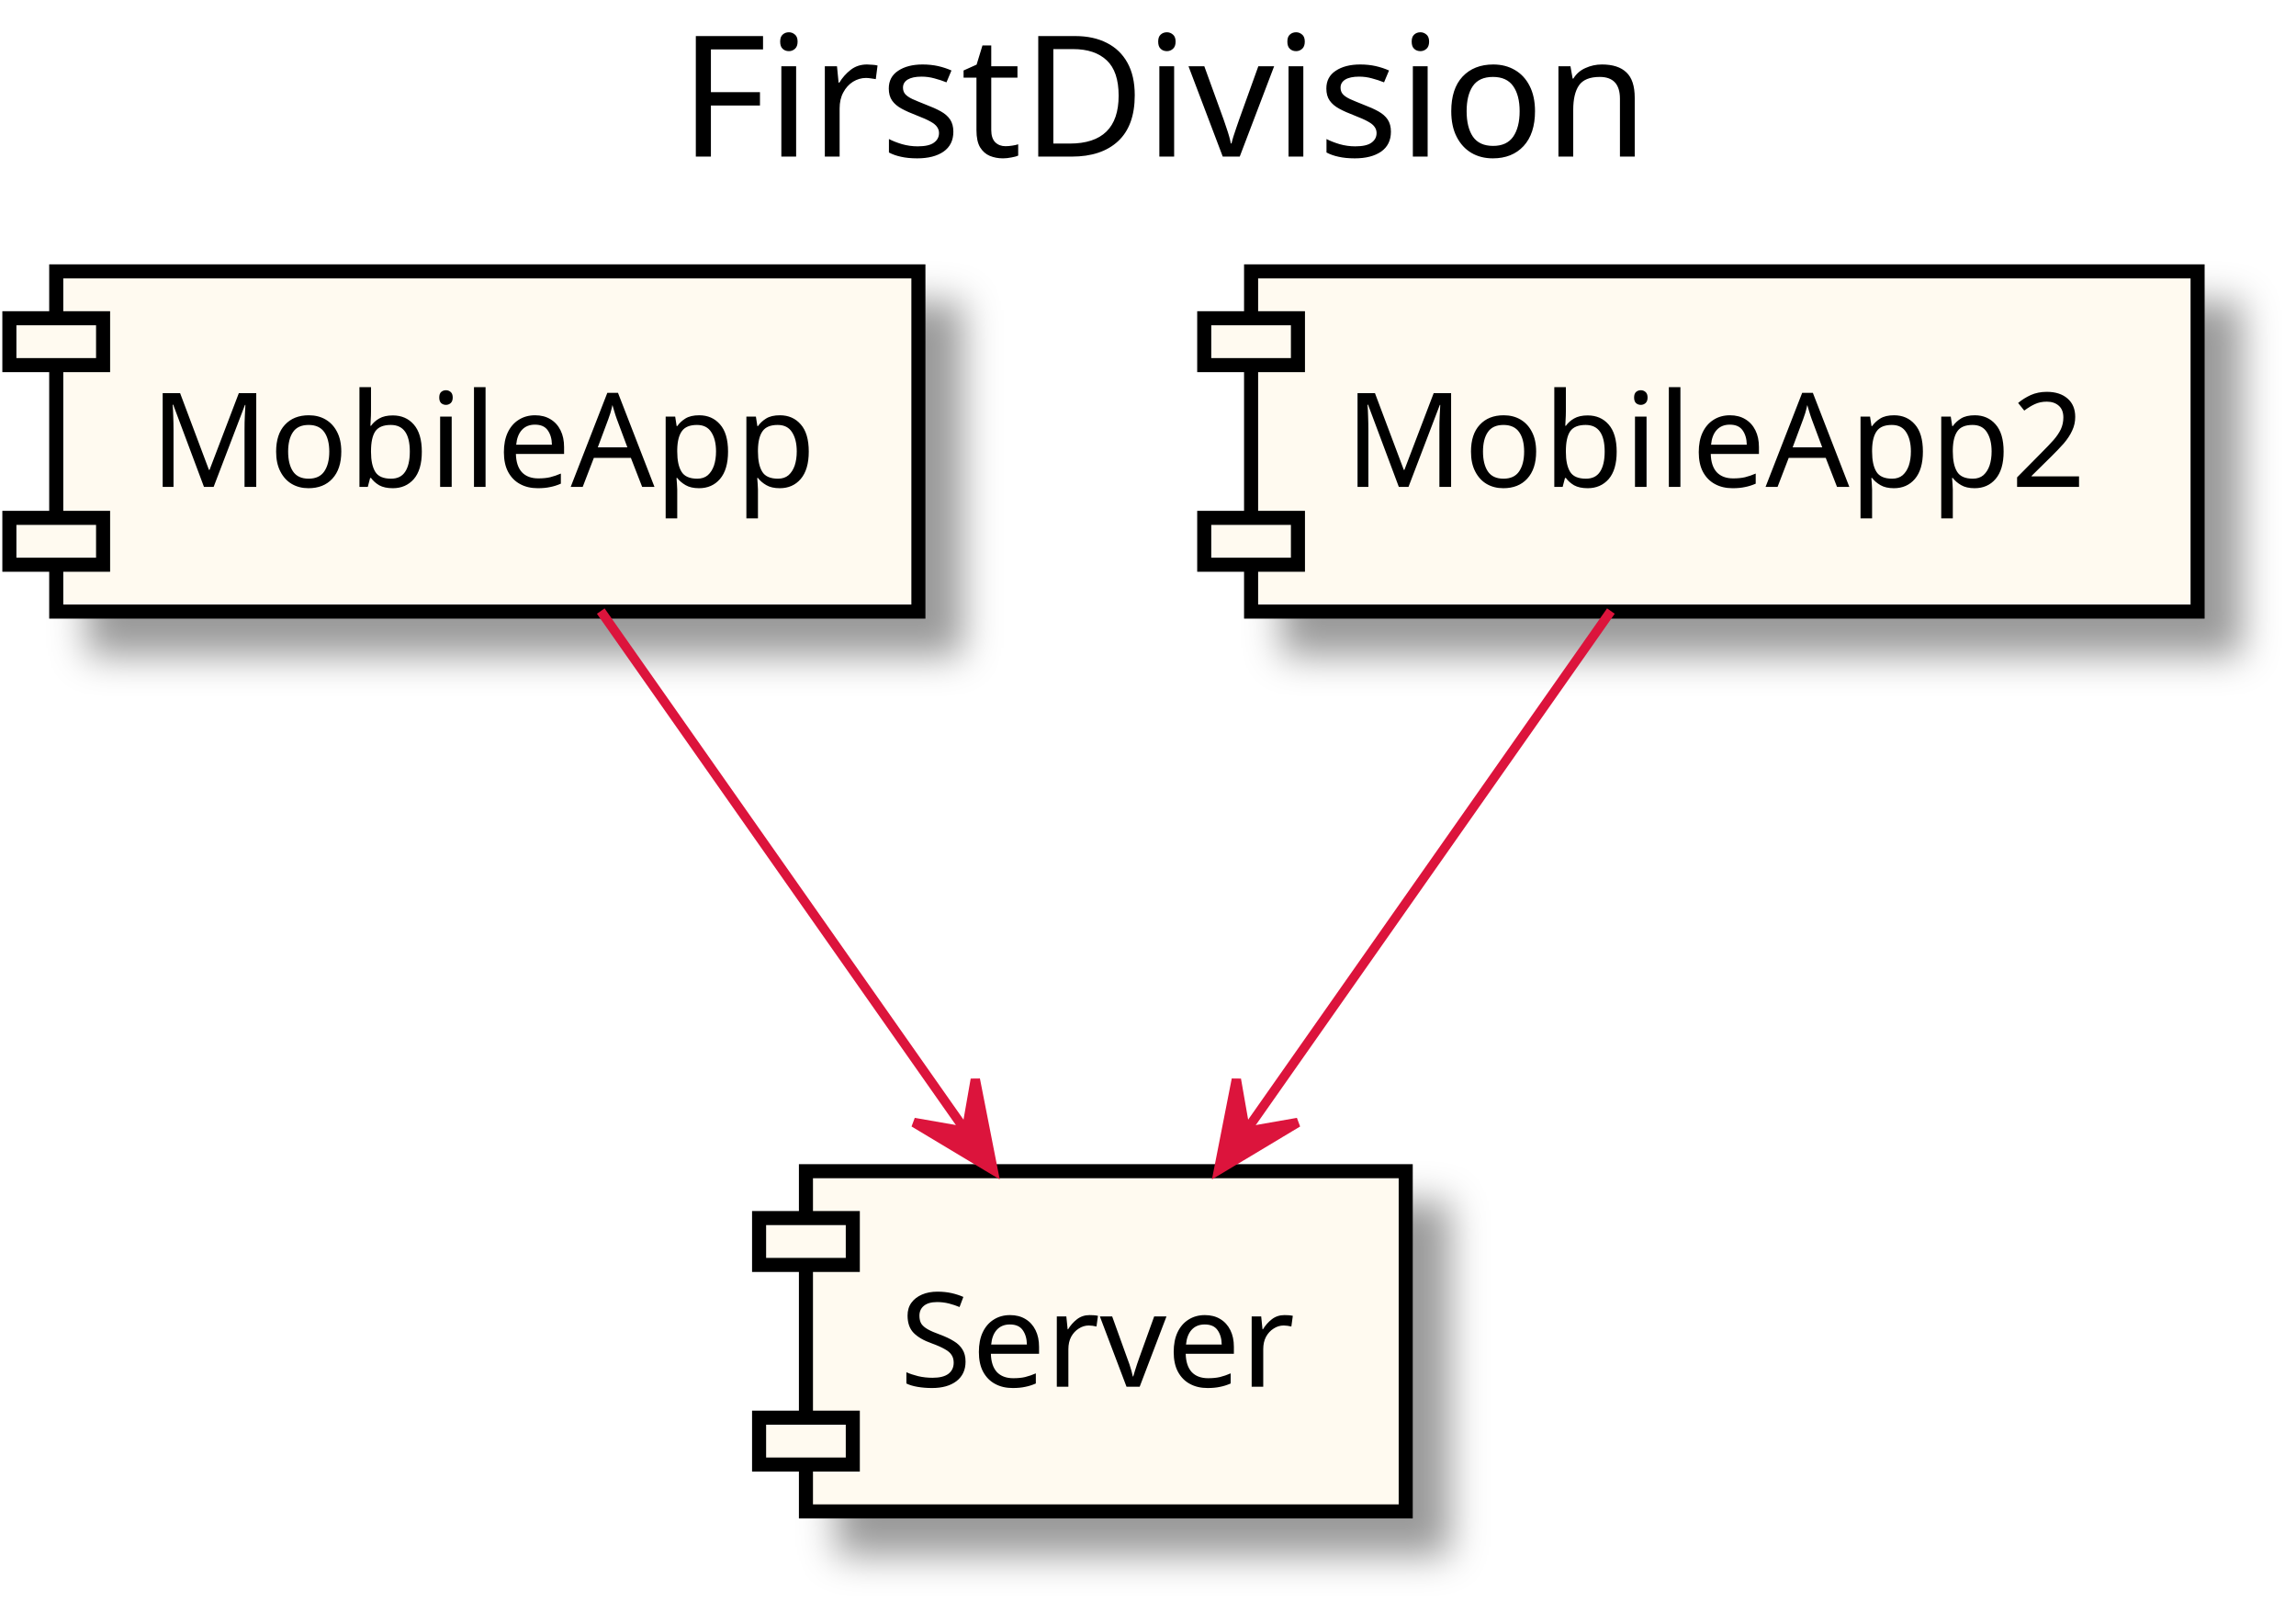
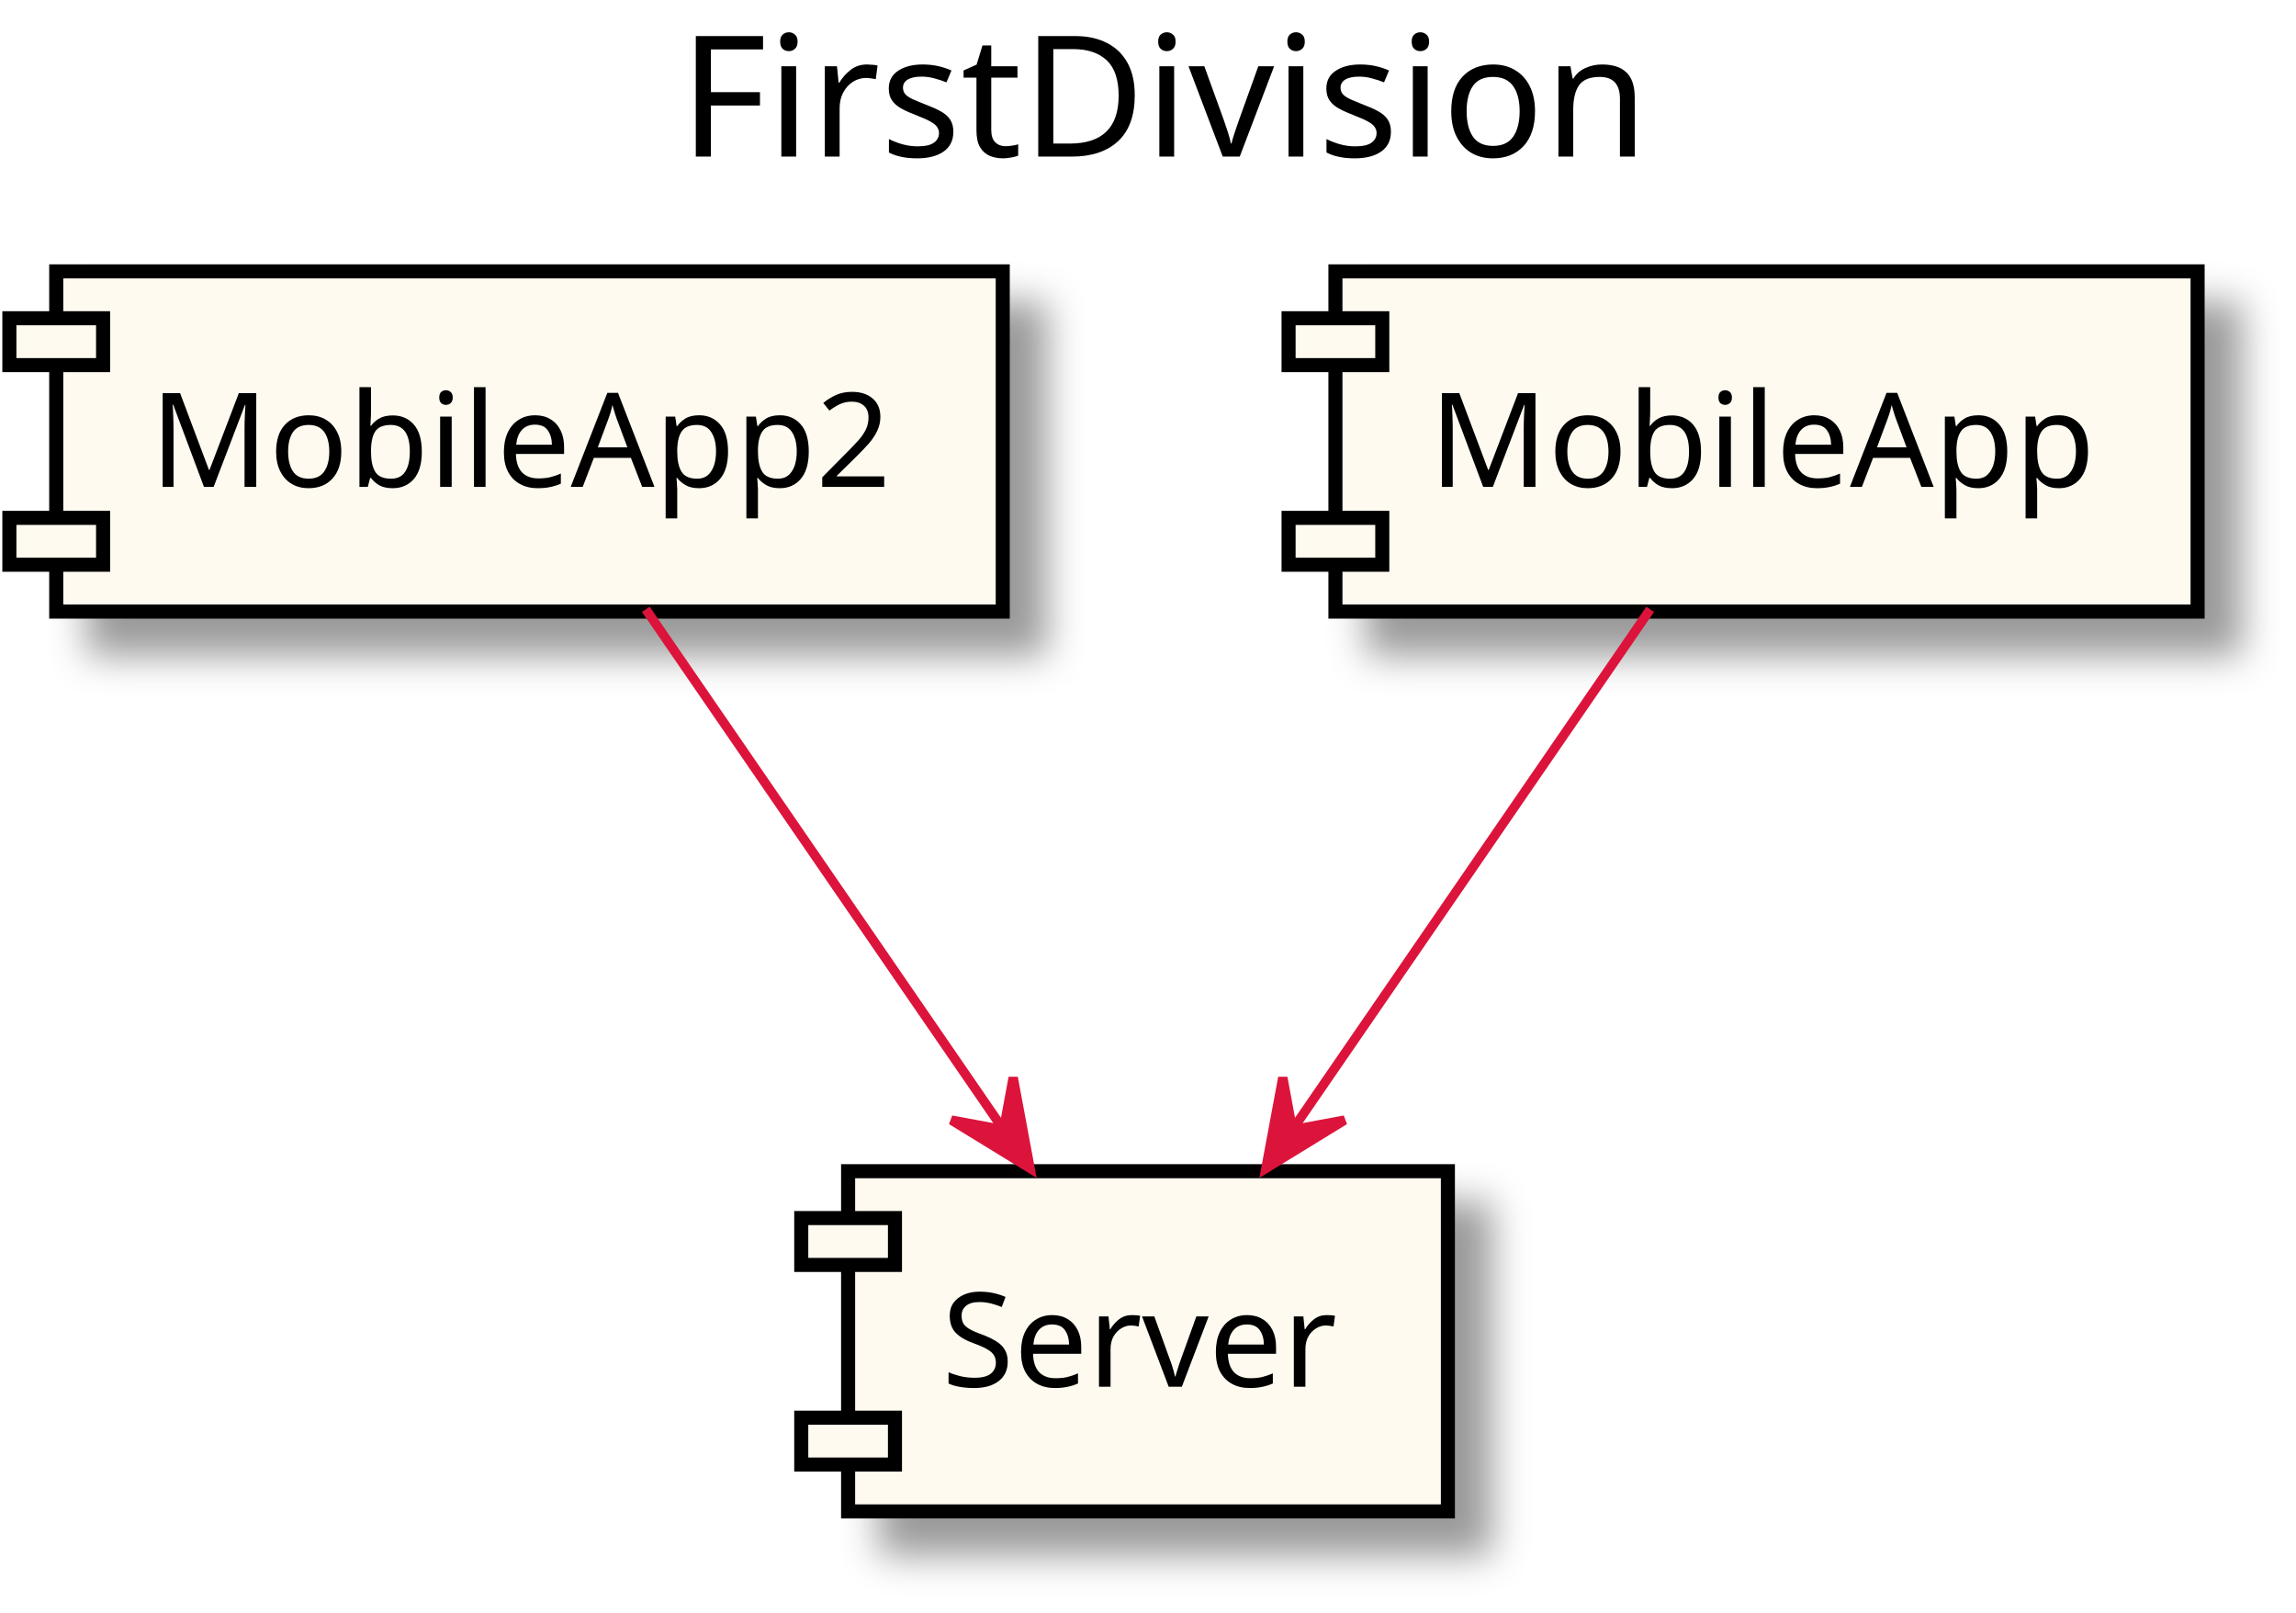
<svg xmlns="http://www.w3.org/2000/svg" contentScriptType="application/ecmascript" contentStyleType="text/css" height="172px" preserveAspectRatio="none" style="width:245px;height:172px;" version="1.1" viewBox="0 0 245 172" width="245px" zoomAndPan="magnify">
  <defs>
-     <filter height="300%" id="f5vyh3nowgeaa" width="300%" x="-1" y="-1">
+     <filter height="300%" id="f1v4s9xj85xdz0" width="300%" x="-1" y="-1">
      <feGaussianBlur result="blurOut" stdDeviation="2.0" />
      <feColorMatrix in="blurOut" result="blurOut2" type="matrix" values="0 0 0 0 0 0 0 0 0 0 0 0 0 0 0 0 0 0 .4 0" />
      <feOffset dx="4.0" dy="4.0" in="blurOut2" result="blurOut3" />
      <feBlend in="SourceGraphic" in2="blurOut3" mode="normal" />
    </filter>
  </defs>
  <g>
    <text fill="#000000" font-family="sans-serif" font-size="18" lengthAdjust="spacingAndGlyphs" textLength="108" x="72.5" y="16.708">FirstDivision</text>
-     <rect fill="#FFFAF0" filter="url(#f5vyh3nowgeaa)" height="36.297" style="stroke: #000000; stroke-width: 1.5;" width="92" x="6" y="28.953" />
+     <rect fill="#FFFAF0" filter="url(#f1v4s9xj85xdz0)" height="36.297" style="stroke: #000000; stroke-width: 1.5;" width="101" x="6" y="28.953" />
    <rect fill="#FFFAF0" height="5" style="stroke: #000000; stroke-width: 1.5;" width="10" x="1" y="33.953" />
    <rect fill="#FFFAF0" height="5" style="stroke: #000000; stroke-width: 1.5;" width="10" x="1" y="55.25" />
-     <text fill="#000000" font-family="sans-serif" font-size="14" lengthAdjust="spacingAndGlyphs" textLength="72" x="16" y="51.948">MobileApp</text>
-     <rect fill="#FFFAF0" filter="url(#f5vyh3nowgeaa)" height="36.297" style="stroke: #000000; stroke-width: 1.5;" width="64" x="86" y="124.953" />
-     <rect fill="#FFFAF0" height="5" style="stroke: #000000; stroke-width: 1.5;" width="10" x="81" y="129.953" />
-     <rect fill="#FFFAF0" height="5" style="stroke: #000000; stroke-width: 1.5;" width="10" x="81" y="151.25" />
-     <text fill="#000000" font-family="sans-serif" font-size="14" lengthAdjust="spacingAndGlyphs" textLength="44" x="96" y="147.948">Server</text>
-     <rect fill="#FFFAF0" filter="url(#f5vyh3nowgeaa)" height="36.297" style="stroke: #000000; stroke-width: 1.5;" width="101" x="133.5" y="28.953" />
-     <rect fill="#FFFAF0" height="5" style="stroke: #000000; stroke-width: 1.5;" width="10" x="128.5" y="33.953" />
-     <rect fill="#FFFAF0" height="5" style="stroke: #000000; stroke-width: 1.5;" width="10" x="128.5" y="55.25" />
-     <text fill="#000000" font-family="sans-serif" font-size="14" lengthAdjust="spacingAndGlyphs" textLength="81" x="143.5" y="51.948">MobileApp2</text>
-     <path d="M64.105,65.194 C75.084,80.83 91.303,103.93 103.079,120.702 " fill="none" id="_0-&gt;_1" style="stroke: #DC143C; stroke-width: 1.0;" />
-     <polygon fill="#DC143C" points="105.971,124.821,104.073,115.157,103.098,120.729,97.526,119.754,105.971,124.821" style="stroke: #DC143C; stroke-width: 1.0;" />
-     <path d="M171.895,65.194 C160.916,80.83 144.697,103.93 132.921,120.702 " fill="none" id="_2-&gt;_1" style="stroke: #DC143C; stroke-width: 1.0;" />
-     <polygon fill="#DC143C" points="130.029,124.821,138.475,119.755,132.902,120.73,131.928,115.157,130.029,124.821" style="stroke: #DC143C; stroke-width: 1.0;" />
+     <text fill="#000000" font-family="sans-serif" font-size="14" lengthAdjust="spacingAndGlyphs" textLength="81" x="16" y="51.948">MobileApp2</text>
+     <rect fill="#FFFAF0" filter="url(#f1v4s9xj85xdz0)" height="36.297" style="stroke: #000000; stroke-width: 1.5;" width="64" x="90.5" y="124.953" />
+     <rect fill="#FFFAF0" height="5" style="stroke: #000000; stroke-width: 1.5;" width="10" x="85.5" y="129.953" />
+     <rect fill="#FFFAF0" height="5" style="stroke: #000000; stroke-width: 1.5;" width="10" x="85.5" y="151.25" />
+     <text fill="#000000" font-family="sans-serif" font-size="14" lengthAdjust="spacingAndGlyphs" textLength="44" x="100.5" y="147.948">Server</text>
+     <rect fill="#FFFAF0" filter="url(#f1v4s9xj85xdz0)" height="36.297" style="stroke: #000000; stroke-width: 1.5;" width="92" x="142.5" y="28.953" />
+     <rect fill="#FFFAF0" height="5" style="stroke: #000000; stroke-width: 1.5;" width="10" x="137.5" y="33.953" />
+     <rect fill="#FFFAF0" height="5" style="stroke: #000000; stroke-width: 1.5;" width="10" x="137.5" y="55.25" />
+     <text fill="#000000" font-family="sans-serif" font-size="14" lengthAdjust="spacingAndGlyphs" textLength="72" x="152.5" y="51.948">MobileApp</text>
+     <path d="M68.914,65.01 C79.723,80.732 95.438,103.591 107.057,120.491 " fill="none" id="_0-&gt;_1" style="stroke: #DC143C; stroke-width: 1.0;" />
+     <polygon fill="#DC143C" points="109.917,124.651,108.115,114.968,107.085,120.531,101.522,119.501,109.917,124.651" style="stroke: #DC143C; stroke-width: 1.0;" />
+     <path d="M176.086,65.01 C165.277,80.732 149.562,103.591 137.943,120.491 " fill="none" id="_2-&gt;_1" style="stroke: #DC143C; stroke-width: 1.0;" />
+     <polygon fill="#DC143C" points="135.083,124.651,143.478,119.501,137.916,120.531,136.885,114.968,135.083,124.651" style="stroke: #DC143C; stroke-width: 1.0;" />
  </g>
</svg>
